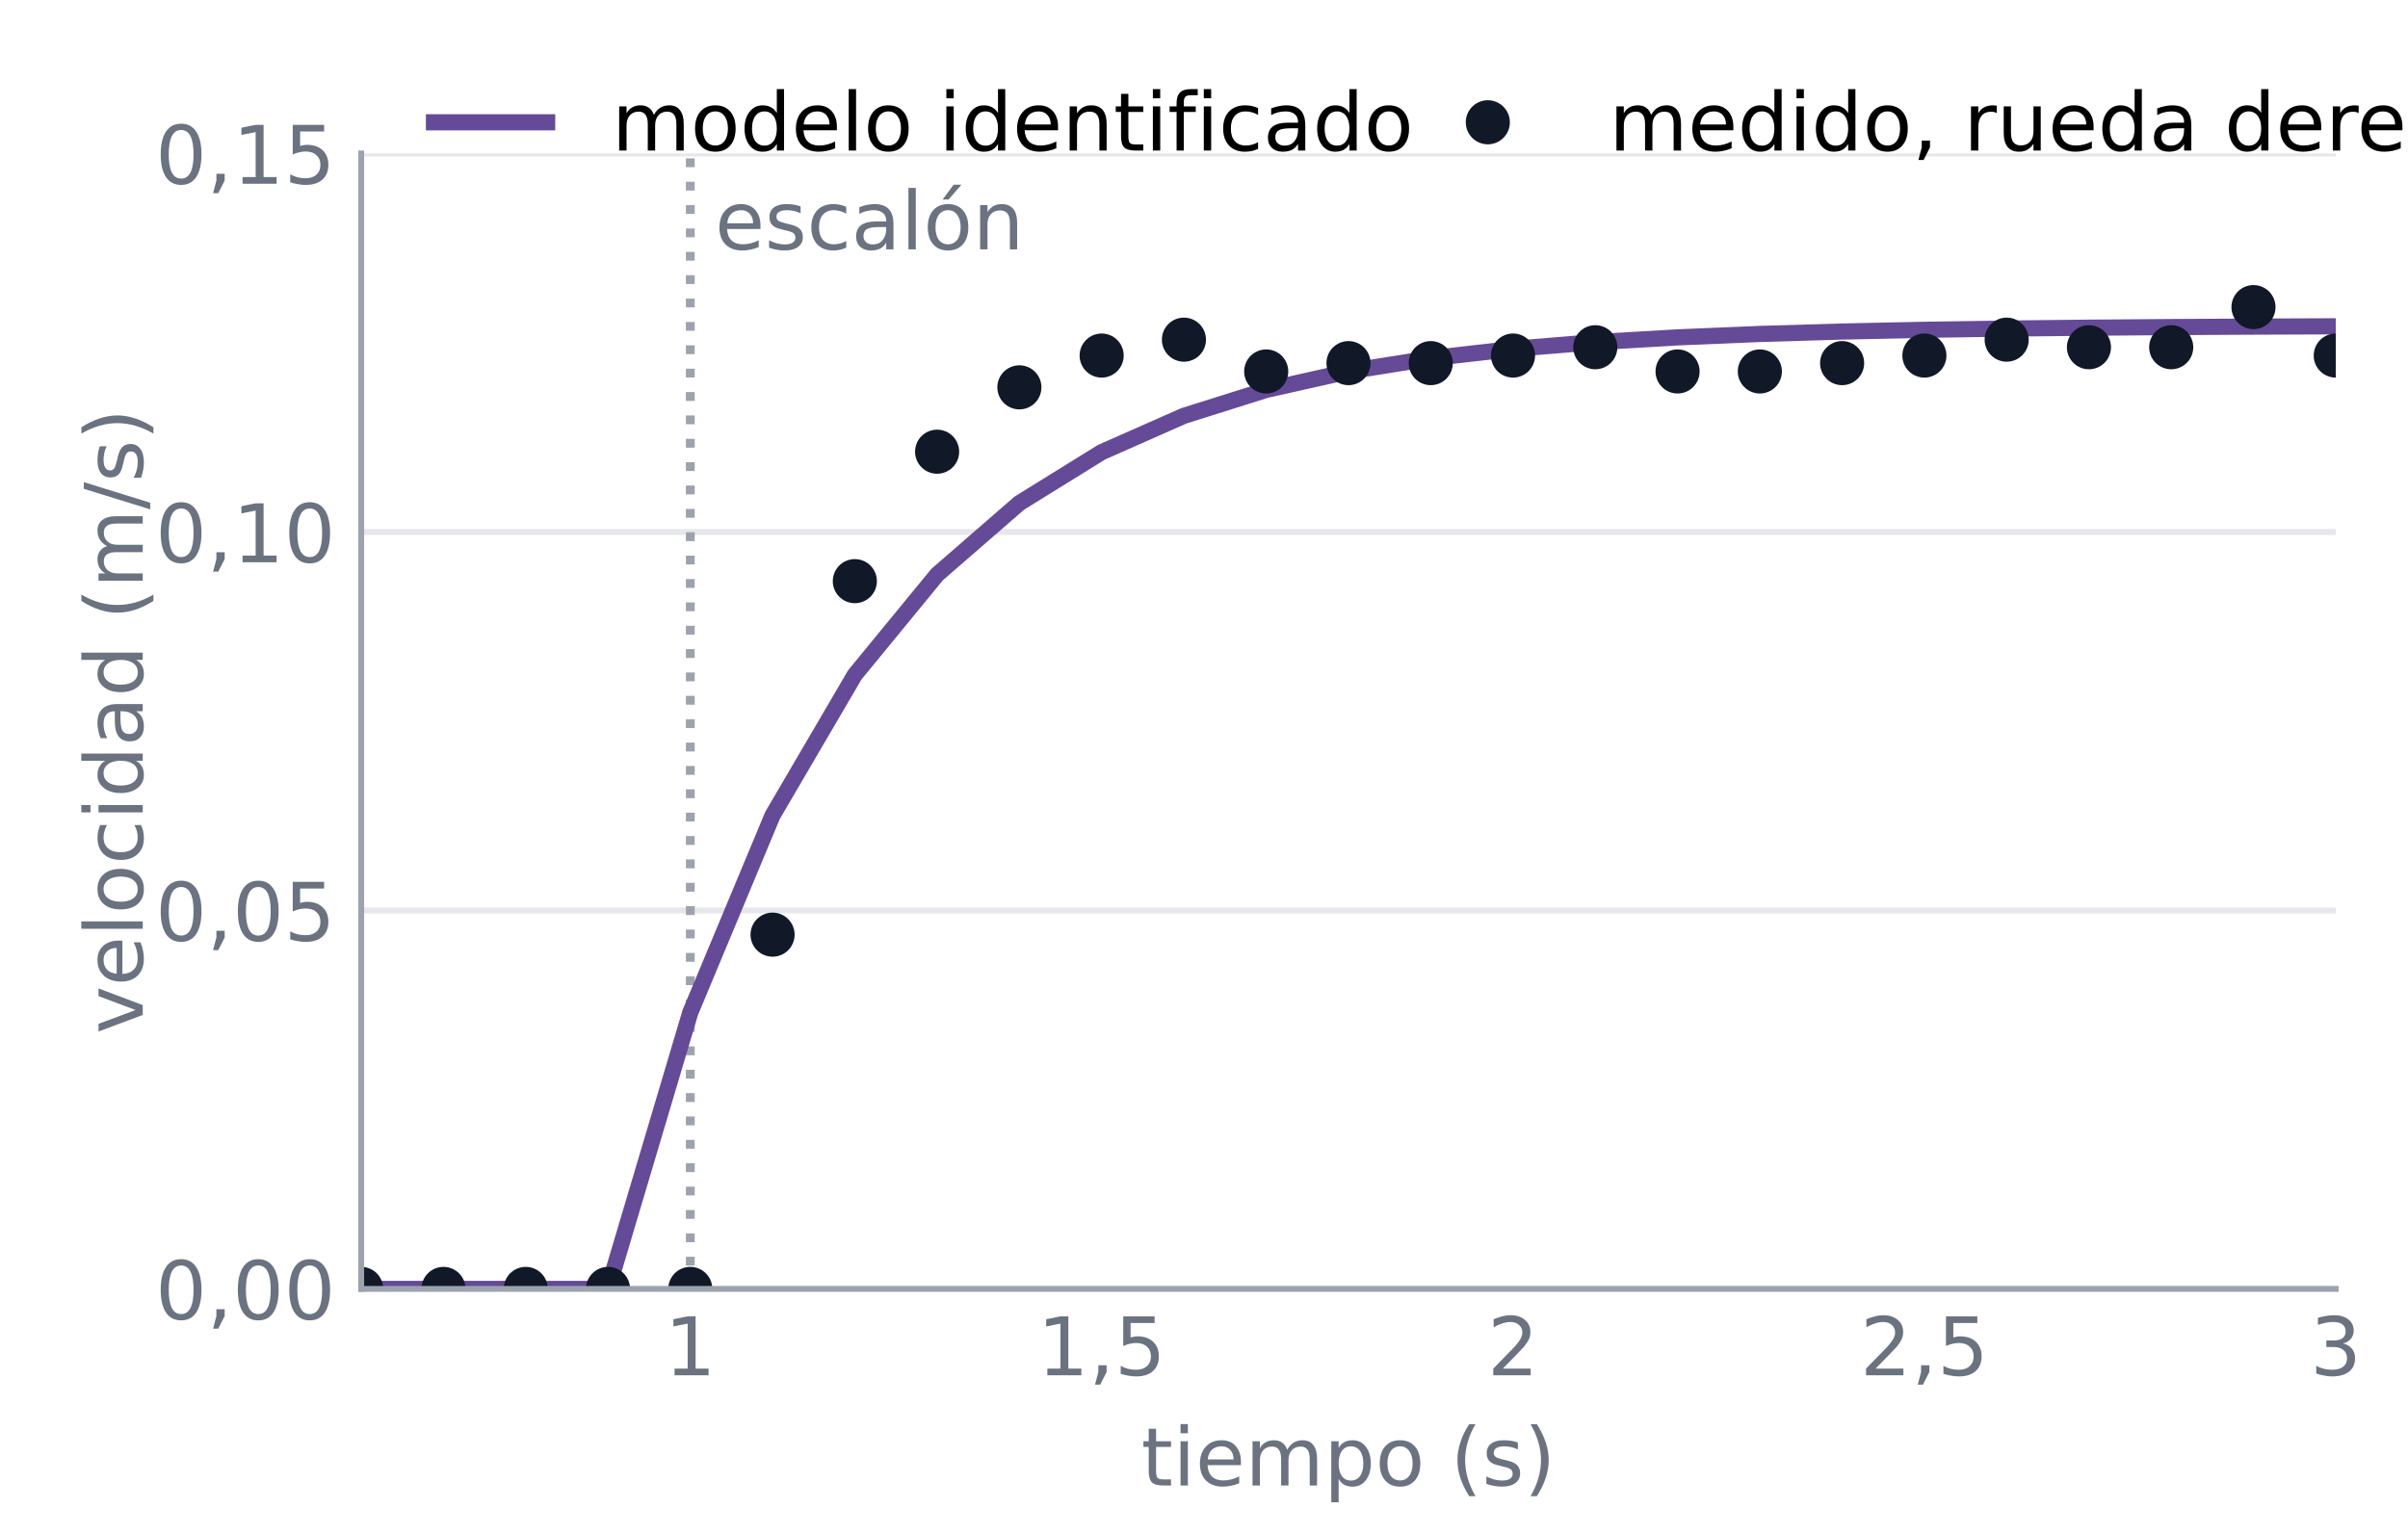
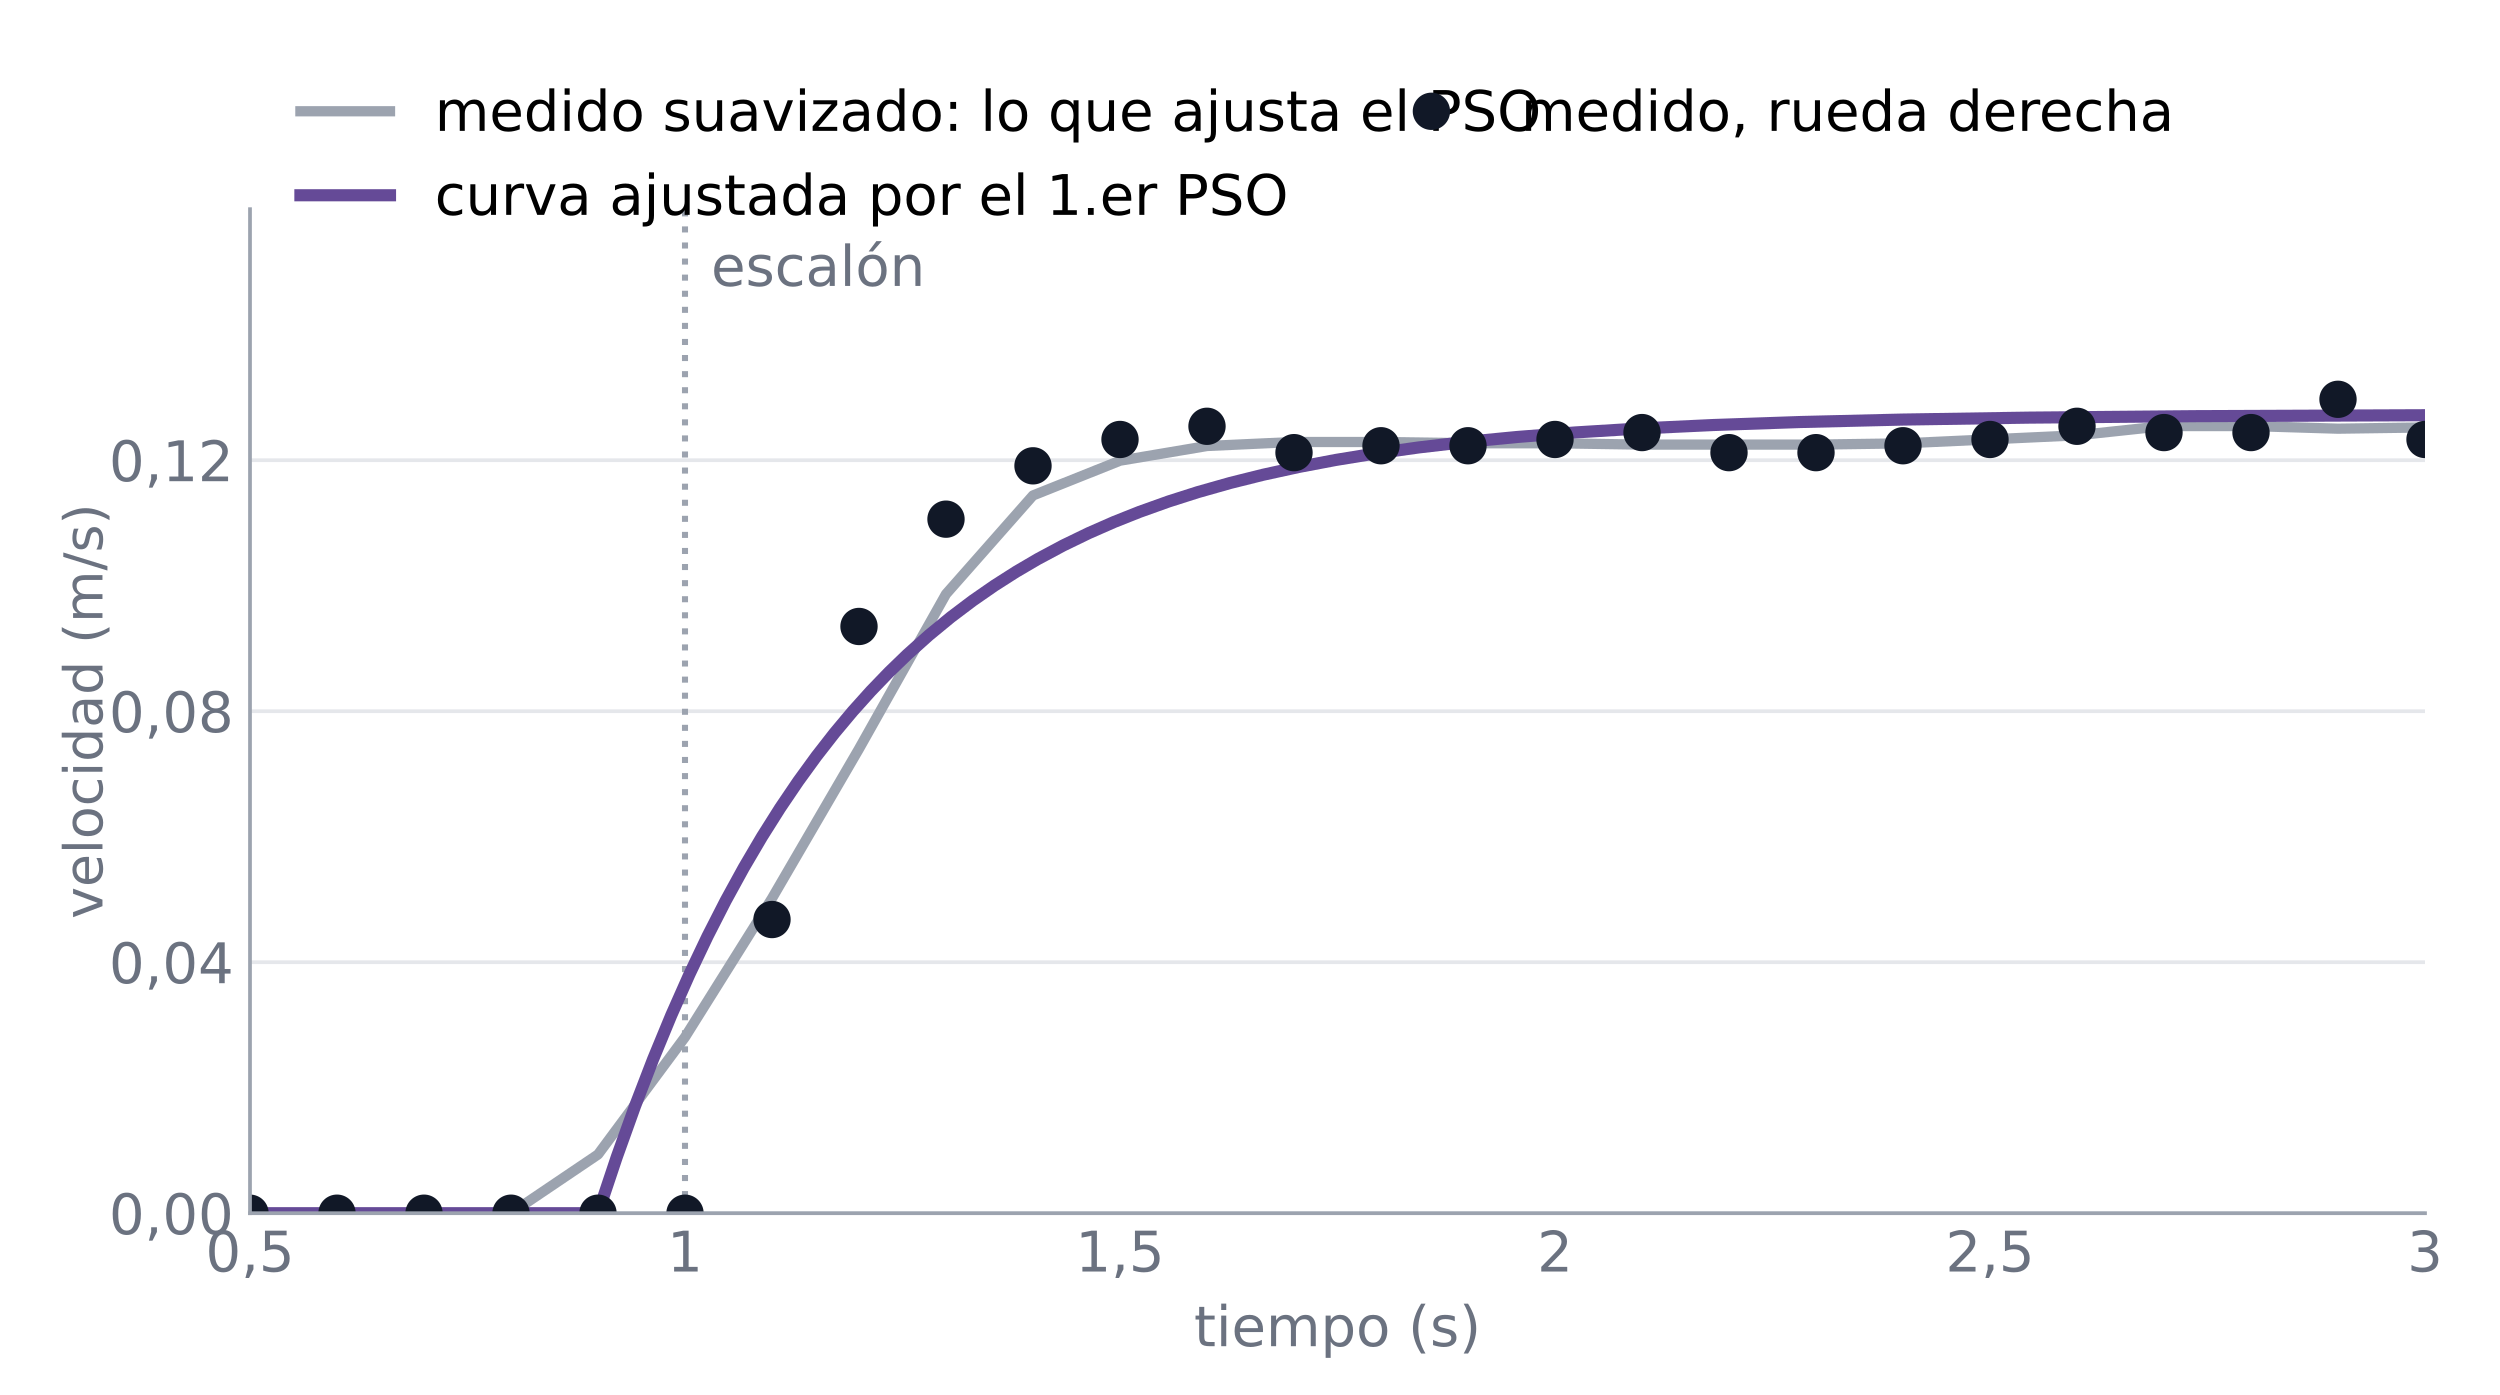
- <svg xmlns="http://www.w3.org/2000/svg" xmlns:xlink="http://www.w3.org/1999/xlink" width="327.6pt" height="208.8pt" viewBox="0 0 327.6 208.8" version="1.1">
+ <svg xmlns="http://www.w3.org/2000/svg" xmlns:xlink="http://www.w3.org/1999/xlink" width="535.68pt" height="298.8pt" viewBox="0 0 535.68 298.8" version="1.1">
  <defs>
    <style type="text/css">*{stroke-linejoin: round; stroke-linecap: butt}</style>
  </defs>
  <g id="figure_1">
    <g id="patch_1">
-       <path d="M 0 208.8 L 327.6 208.8 L 327.6 0 L 0 0 L 0 208.8 z " style="fill: none" />
+       <path d="M 0 298.8 L 535.68 298.8 L 535.68 0 L 0 0 L 0 298.8 z " style="fill: none" />
    </g>
    <g id="axes_1">
      <g id="patch_2">
-         <path d="M 49.14 175.392 L 317.772 175.392 L 317.772 20.88 L 49.14 20.88 L 49.14 175.392 z " style="fill: none" />
+         <path d="M 53.568 259.956 L 519.61 259.956 L 519.61 44.82 L 53.568 44.82 L 53.568 259.956 z " style="fill: none" />
      </g>
      <g id="matplotlib.axis_1">
        <g id="xtick_1">
          <g id="line2d_1" />
          <g id="text_1">
-             <text style="font-size: 11px; font-family: 'Calibri', 'Carlito', 'DejaVu Sans'; text-anchor: middle; fill: #6b7280" x="93.912" y="187.142" transform="rotate(-0 93.912 187.142)">1</text>
+             <text style="font-size: 12px; font-family: 'Calibri', 'Carlito', 'DejaVu Sans'; text-anchor: middle; fill: #6b7280" x="53.568" y="272.456" transform="rotate(-0 53.568 272.456)">0,5</text>
          </g>
        </g>
        <g id="xtick_2">
          <g id="line2d_2" />
          <g id="text_2">
-             <text style="font-size: 11px; font-family: 'Calibri', 'Carlito', 'DejaVu Sans'; text-anchor: middle; fill: #6b7280" x="149.877" y="187.142" transform="rotate(-0 149.877 187.142)">1,5</text>
+             <text style="font-size: 12px; font-family: 'Calibri', 'Carlito', 'DejaVu Sans'; text-anchor: middle; fill: #6b7280" x="146.776" y="272.456" transform="rotate(-0 146.7763 272.456)">1</text>
          </g>
        </g>
        <g id="xtick_3">
          <g id="line2d_3" />
          <g id="text_3">
-             <text style="font-size: 11px; font-family: 'Calibri', 'Carlito', 'DejaVu Sans'; text-anchor: middle; fill: #6b7280" x="205.842" y="187.142" transform="rotate(-0 205.842 187.142)">2</text>
+             <text style="font-size: 12px; font-family: 'Calibri', 'Carlito', 'DejaVu Sans'; text-anchor: middle; fill: #6b7280" x="239.985" y="272.456" transform="rotate(-0 239.9846 272.456)">1,5</text>
          </g>
        </g>
        <g id="xtick_4">
          <g id="line2d_4" />
          <g id="text_4">
-             <text style="font-size: 11px; font-family: 'Calibri', 'Carlito', 'DejaVu Sans'; text-anchor: middle; fill: #6b7280" x="261.807" y="187.142" transform="rotate(-0 261.807 187.142)">2,5</text>
+             <text style="font-size: 12px; font-family: 'Calibri', 'Carlito', 'DejaVu Sans'; text-anchor: middle; fill: #6b7280" x="333.193" y="272.456" transform="rotate(-0 333.193 272.456)">2</text>
          </g>
        </g>
        <g id="xtick_5">
          <g id="line2d_5" />
          <g id="text_5">
-             <text style="font-size: 11px; font-family: 'Calibri', 'Carlito', 'DejaVu Sans'; text-anchor: middle; fill: #6b7280" x="317.772" y="187.142" transform="rotate(-0 317.772 187.142)">3</text>
+             <text style="font-size: 12px; font-family: 'Calibri', 'Carlito', 'DejaVu Sans'; text-anchor: middle; fill: #6b7280" x="426.401" y="272.456" transform="rotate(-0 426.4013 272.456)">2,5</text>
          </g>
        </g>
-         <g id="text_6">
-           <text style="font-size: 11px; font-family: 'Calibri', 'Carlito', 'DejaVu Sans'; text-anchor: middle; fill: #6b7280" x="183.456" y="202.142" transform="rotate(-0 183.456 202.142)">tiempo (s)</text>
+         <g id="xtick_6">
+           <g id="line2d_6" />
+           <g id="text_6">
+             <text style="font-size: 12px; font-family: 'Calibri', 'Carlito', 'DejaVu Sans'; text-anchor: middle; fill: #6b7280" x="519.61" y="272.456" transform="rotate(-0 519.6096 272.456)">3</text>
+           </g>
+         </g>
+         <g id="text_7">
+           <text style="font-size: 12px; font-family: 'Calibri', 'Carlito', 'DejaVu Sans'; text-anchor: middle; fill: #6b7280" x="286.589" y="288.456" transform="rotate(-0 286.5888 288.456)">tiempo (s)</text>
        </g>
      </g>
      <g id="matplotlib.axis_2">
        <g id="ytick_1">
-           <g id="line2d_6">
-             <path d="M 49.14 175.392 L 317.772 175.392 " clip-path="url(#p084974b3fb)" style="fill: none; stroke: #e5e7eb; stroke-width: 0.8; stroke-linecap: square" />
+           <g id="line2d_7">
+             <path d="M 53.568 259.956 L 519.61 259.956 " clip-path="url(#p67582cc355)" style="fill: none; stroke: #e5e7eb; stroke-width: 0.8; stroke-linecap: square" />
          </g>
-           <g id="line2d_7" />
-           <g id="text_7">
-             <text style="font-size: 11px; font-family: 'Calibri', 'Carlito', 'DejaVu Sans'; text-anchor: end; fill: #6b7280" x="45.64" y="179.517" transform="rotate(-0 45.64 179.517)">0,00</text>
+           <g id="line2d_8" />
+           <g id="text_8">
+             <text style="font-size: 12px; font-family: 'Calibri', 'Carlito', 'DejaVu Sans'; text-anchor: end; fill: #6b7280" x="50.068" y="264.456" transform="rotate(-0 50.068 264.456)">0,00</text>
          </g>
        </g>
        <g id="ytick_2">
-           <g id="line2d_8">
-             <path d="M 49.14 123.888 L 317.772 123.888 " clip-path="url(#p084974b3fb)" style="fill: none; stroke: #e5e7eb; stroke-width: 0.8; stroke-linecap: square" />
+           <g id="line2d_9">
+             <path d="M 53.568 206.172 L 519.61 206.172 " clip-path="url(#p67582cc355)" style="fill: none; stroke: #e5e7eb; stroke-width: 0.8; stroke-linecap: square" />
          </g>
-           <g id="line2d_9" />
-           <g id="text_8">
-             <text style="font-size: 11px; font-family: 'Calibri', 'Carlito', 'DejaVu Sans'; text-anchor: end; fill: #6b7280" x="45.64" y="128.013" transform="rotate(-0 45.64 128.013)">0,05</text>
+           <g id="line2d_10" />
+           <g id="text_9">
+             <text style="font-size: 12px; font-family: 'Calibri', 'Carlito', 'DejaVu Sans'; text-anchor: end; fill: #6b7280" x="50.068" y="210.672" transform="rotate(-0 50.068 210.672)">0,04</text>
          </g>
        </g>
        <g id="ytick_3">
-           <g id="line2d_10">
-             <path d="M 49.14 72.384 L 317.772 72.384 " clip-path="url(#p084974b3fb)" style="fill: none; stroke: #e5e7eb; stroke-width: 0.8; stroke-linecap: square" />
+           <g id="line2d_11">
+             <path d="M 53.568 152.388 L 519.61 152.388 " clip-path="url(#p67582cc355)" style="fill: none; stroke: #e5e7eb; stroke-width: 0.8; stroke-linecap: square" />
          </g>
-           <g id="line2d_11" />
-           <g id="text_9">
-             <text style="font-size: 11px; font-family: 'Calibri', 'Carlito', 'DejaVu Sans'; text-anchor: end; fill: #6b7280" x="45.64" y="76.509" transform="rotate(-0 45.64 76.509)">0,10</text>
+           <g id="line2d_12" />
+           <g id="text_10">
+             <text style="font-size: 12px; font-family: 'Calibri', 'Carlito', 'DejaVu Sans'; text-anchor: end; fill: #6b7280" x="50.068" y="156.888" transform="rotate(-0 50.068 156.888)">0,08</text>
          </g>
        </g>
        <g id="ytick_4">
-           <g id="line2d_12">
-             <path d="M 49.14 20.88 L 317.772 20.88 " clip-path="url(#p084974b3fb)" style="fill: none; stroke: #e5e7eb; stroke-width: 0.8; stroke-linecap: square" />
+           <g id="line2d_13">
+             <path d="M 53.568 98.604 L 519.61 98.604 " clip-path="url(#p67582cc355)" style="fill: none; stroke: #e5e7eb; stroke-width: 0.8; stroke-linecap: square" />
          </g>
-           <g id="line2d_13" />
-           <g id="text_10">
-             <text style="font-size: 11px; font-family: 'Calibri', 'Carlito', 'DejaVu Sans'; text-anchor: end; fill: #6b7280" x="45.64" y="25.005" transform="rotate(-0 45.64 25.005)">0,15</text>
+           <g id="line2d_14" />
+           <g id="text_11">
+             <text style="font-size: 12px; font-family: 'Calibri', 'Carlito', 'DejaVu Sans'; text-anchor: end; fill: #6b7280" x="50.068" y="103.104" transform="rotate(-0 50.068 103.104)">0,12</text>
          </g>
        </g>
-         <g id="text_11">
-           <text style="font-size: 11px; font-family: 'Calibri', 'Carlito', 'DejaVu Sans'; text-anchor: middle; fill: #6b7280" x="19.418" y="98.136" transform="rotate(-90 19.41828 98.136)">velocidad (m/s)</text>
+         <g id="text_12">
+           <text style="font-size: 11.5px; font-family: 'Calibri', 'Carlito', 'DejaVu Sans'; text-anchor: middle; fill: #6b7280" x="21.951" y="152.388" transform="rotate(-90 21.95113 152.388)">velocidad (m/s)</text>
        </g>
      </g>
-       <g id="line2d_14">
-         <path d="M 93.912 175.392 L 93.912 20.88 " clip-path="url(#p084974b3fb)" style="fill: none; stroke-dasharray: 1.2,1.98; stroke-dashoffset: 0; stroke: #9ca3af; stroke-width: 1.2" />
-       </g>
      <g id="line2d_15">
-         <path d="M 49.14 175.392 L 60.333 175.392 L 71.526 175.392 L 82.719 175.392 L 93.912 137.774 L 105.105 110.95 L 116.298 91.824 L 127.491 78.185 L 138.684 68.46 L 149.877 61.526 L 161.07 56.581 L 172.263 53.055 L 183.456 50.541 L 194.649 48.749 L 205.842 47.47 L 217.035 46.559 L 228.228 45.909 L 239.421 45.445 L 250.614 45.115 L 261.807 44.879 L 273 44.711 L 284.193 44.591 L 295.386 44.506 L 306.579 44.445 L 317.772 44.402 " clip-path="url(#p084974b3fb)" style="fill: none; stroke: #654a97; stroke-width: 2.2; stroke-linecap: square" />
+         <path d="M 146.776 259.956 L 146.776 44.82 " clip-path="url(#p67582cc355)" style="fill: none; stroke-dasharray: 1.3,2.145; stroke-dashoffset: 0; stroke: #9ca3af; stroke-width: 1.3" />
      </g>
      <g id="line2d_16">
+         <path d="M 53.568 259.956 L 72.21 259.956 L 90.851 259.956 L 109.493 259.956 L 128.135 247.371 L 146.776 222.227 L 165.418 192.484 L 184.06 160.456 L 202.701 127.298 L 221.343 106.161 L 239.985 98.712 L 258.626 95.565 L 277.268 94.705 L 295.91 94.705 L 314.551 94.974 L 333.193 94.974 L 351.835 95.269 L 370.476 95.269 L 389.118 95.269 L 407.76 95 L 426.401 94.14 L 445.043 93.279 L 463.685 91.289 L 482.326 91.289 L 500.968 91.854 L 519.61 91.585 " clip-path="url(#p67582cc355)" style="fill: none; stroke: #9ca3af; stroke-width: 2.2; stroke-linecap: square" />
+       </g>
+       <g id="line2d_17">
+         <path d="M 53.568 259.956 L 127.481 259.956 L 128.259 259.57 L 132.149 247.935 L 136.039 237.093 L 139.93 226.99 L 143.82 217.576 L 147.71 208.803 L 151.6 200.627 L 155.49 193.009 L 159.38 185.91 L 163.271 179.295 L 167.161 173.13 L 171.051 167.386 L 174.941 162.033 L 178.831 157.044 L 182.721 152.396 L 186.612 148.064 L 190.502 144.028 L 194.392 140.267 L 199.06 136.09 L 203.728 132.252 L 208.397 128.726 L 213.065 125.486 L 217.733 122.509 L 222.401 119.774 L 227.847 116.863 L 233.294 114.226 L 238.74 111.836 L 244.186 109.672 L 250.41 107.446 L 256.635 105.458 L 263.637 103.474 L 270.639 101.727 L 278.419 100.029 L 286.2 98.555 L 294.758 97.156 L 304.095 95.859 L 314.209 94.68 L 325.101 93.631 L 337.55 92.66 L 351.555 91.8 L 367.115 91.07 L 385.788 90.426 L 407.573 89.904 L 434.804 89.485 L 470.594 89.172 L 519.61 88.97 L 519.61 88.97 " clip-path="url(#p67582cc355)" style="fill: none; stroke: #654a97; stroke-width: 2.6; stroke-linecap: square" />
+       </g>
+       <g id="line2d_18">
        <defs>
-           <path id="m6806cb09cd" d="M 0 2.5 C 0.663 2.5 1.299 2.237 1.768 1.768 C 2.237 1.299 2.5 0.663 2.5 0 C 2.5 -0.663 2.237 -1.299 1.768 -1.768 C 1.299 -2.237 0.663 -2.5 0 -2.5 C -0.663 -2.5 -1.299 -2.237 -1.768 -1.768 C -2.237 -1.299 -2.5 -0.663 -2.5 0 C -2.5 0.663 -2.237 1.299 -1.768 1.768 C -1.299 2.237 -0.663 2.5 0 2.5 z " style="stroke: #111827" />
+           <path id="mce66b8cebf" d="M 0 3.5 C 0.928 3.5 1.819 3.131 2.475 2.475 C 3.131 1.819 3.5 0.928 3.5 0 C 3.5 -0.928 3.131 -1.819 2.475 -2.475 C 1.819 -3.131 0.928 -3.5 0 -3.5 C -0.928 -3.5 -1.819 -3.131 -2.475 -2.475 C -3.131 -1.819 -3.5 -0.928 -3.5 0 C -3.5 0.928 -3.131 1.819 -2.475 2.475 C -1.819 3.131 -0.928 3.5 0 3.5 z " style="stroke: #111827" />
        </defs>
-         <g clip-path="url(#p084974b3fb)">
-           <use xlink:href="#m6806cb09cd" x="49.14" y="175.392" style="fill: #111827; stroke: #111827" />
-           <use xlink:href="#m6806cb09cd" x="60.333" y="175.392" style="fill: #111827; stroke: #111827" />
-           <use xlink:href="#m6806cb09cd" x="71.526" y="175.392" style="fill: #111827; stroke: #111827" />
-           <use xlink:href="#m6806cb09cd" x="82.719" y="175.392" style="fill: #111827; stroke: #111827" />
-           <use xlink:href="#m6806cb09cd" x="93.912" y="175.392" style="fill: #111827; stroke: #111827" />
-           <use xlink:href="#m6806cb09cd" x="105.105" y="127.184" style="fill: #111827; stroke: #111827" />
-           <use xlink:href="#m6806cb09cd" x="116.298" y="79.08" style="fill: #111827; stroke: #111827" />
-           <use xlink:href="#m6806cb09cd" x="127.491" y="61.465" style="fill: #111827; stroke: #111827" />
-           <use xlink:href="#m6806cb09cd" x="138.684" y="52.709" style="fill: #111827; stroke: #111827" />
-           <use xlink:href="#m6806cb09cd" x="149.877" y="48.383" style="fill: #111827; stroke: #111827" />
-           <use xlink:href="#m6806cb09cd" x="161.07" y="46.22" style="fill: #111827; stroke: #111827" />
-           <use xlink:href="#m6806cb09cd" x="172.263" y="50.546" style="fill: #111827; stroke: #111827" />
-           <use xlink:href="#m6806cb09cd" x="183.456" y="49.413" style="fill: #111827; stroke: #111827" />
-           <use xlink:href="#m6806cb09cd" x="194.649" y="49.413" style="fill: #111827; stroke: #111827" />
-           <use xlink:href="#m6806cb09cd" x="205.842" y="48.383" style="fill: #111827; stroke: #111827" />
-           <use xlink:href="#m6806cb09cd" x="217.035" y="47.25" style="fill: #111827; stroke: #111827" />
-           <use xlink:href="#m6806cb09cd" x="228.228" y="50.546" style="fill: #111827; stroke: #111827" />
-           <use xlink:href="#m6806cb09cd" x="239.421" y="50.546" style="fill: #111827; stroke: #111827" />
-           <use xlink:href="#m6806cb09cd" x="250.614" y="49.413" style="fill: #111827; stroke: #111827" />
-           <use xlink:href="#m6806cb09cd" x="261.807" y="48.383" style="fill: #111827; stroke: #111827" />
-           <use xlink:href="#m6806cb09cd" x="273" y="46.22" style="fill: #111827; stroke: #111827" />
-           <use xlink:href="#m6806cb09cd" x="284.193" y="47.25" style="fill: #111827; stroke: #111827" />
-           <use xlink:href="#m6806cb09cd" x="295.386" y="47.25" style="fill: #111827; stroke: #111827" />
-           <use xlink:href="#m6806cb09cd" x="306.579" y="41.791" style="fill: #111827; stroke: #111827" />
-           <use xlink:href="#m6806cb09cd" x="317.772" y="48.383" style="fill: #111827; stroke: #111827" />
+         <g clip-path="url(#p67582cc355)">
+           <use xlink:href="#mce66b8cebf" x="53.568" y="259.956" style="fill: #111827; stroke: #111827" />
+           <use xlink:href="#mce66b8cebf" x="72.21" y="259.956" style="fill: #111827; stroke: #111827" />
+           <use xlink:href="#mce66b8cebf" x="90.851" y="259.956" style="fill: #111827; stroke: #111827" />
+           <use xlink:href="#mce66b8cebf" x="109.493" y="259.956" style="fill: #111827; stroke: #111827" />
+           <use xlink:href="#mce66b8cebf" x="128.135" y="259.956" style="fill: #111827; stroke: #111827" />
+           <use xlink:href="#mce66b8cebf" x="146.776" y="259.956" style="fill: #111827; stroke: #111827" />
+           <use xlink:href="#mce66b8cebf" x="165.418" y="197.029" style="fill: #111827; stroke: #111827" />
+           <use xlink:href="#mce66b8cebf" x="184.06" y="134.236" style="fill: #111827; stroke: #111827" />
+           <use xlink:href="#mce66b8cebf" x="202.701" y="111.243" style="fill: #111827; stroke: #111827" />
+           <use xlink:href="#mce66b8cebf" x="221.343" y="99.814" style="fill: #111827; stroke: #111827" />
+           <use xlink:href="#mce66b8cebf" x="239.985" y="94.167" style="fill: #111827; stroke: #111827" />
+           <use xlink:href="#mce66b8cebf" x="258.626" y="91.343" style="fill: #111827; stroke: #111827" />
+           <use xlink:href="#mce66b8cebf" x="277.268" y="96.99" style="fill: #111827; stroke: #111827" />
+           <use xlink:href="#mce66b8cebf" x="295.91" y="95.511" style="fill: #111827; stroke: #111827" />
+           <use xlink:href="#mce66b8cebf" x="314.551" y="95.511" style="fill: #111827; stroke: #111827" />
+           <use xlink:href="#mce66b8cebf" x="333.193" y="94.167" style="fill: #111827; stroke: #111827" />
+           <use xlink:href="#mce66b8cebf" x="351.835" y="92.688" style="fill: #111827; stroke: #111827" />
+           <use xlink:href="#mce66b8cebf" x="370.476" y="96.99" style="fill: #111827; stroke: #111827" />
+           <use xlink:href="#mce66b8cebf" x="389.118" y="96.99" style="fill: #111827; stroke: #111827" />
+           <use xlink:href="#mce66b8cebf" x="407.76" y="95.511" style="fill: #111827; stroke: #111827" />
+           <use xlink:href="#mce66b8cebf" x="426.401" y="94.167" style="fill: #111827; stroke: #111827" />
+           <use xlink:href="#mce66b8cebf" x="445.043" y="91.343" style="fill: #111827; stroke: #111827" />
+           <use xlink:href="#mce66b8cebf" x="463.685" y="92.688" style="fill: #111827; stroke: #111827" />
+           <use xlink:href="#mce66b8cebf" x="482.326" y="92.688" style="fill: #111827; stroke: #111827" />
+           <use xlink:href="#mce66b8cebf" x="500.968" y="85.561" style="fill: #111827; stroke: #111827" />
+           <use xlink:href="#mce66b8cebf" x="519.61" y="94.167" style="fill: #111827; stroke: #111827" />
        </g>
      </g>
      <g id="patch_3">
-         <path d="M 49.14 175.392 L 49.14 20.88 " style="fill: none; stroke: #9ca3af; stroke-width: 0.8; stroke-linejoin: miter; stroke-linecap: square" />
+         <path d="M 53.568 259.956 L 53.568 44.82 " style="fill: none; stroke: #9ca3af; stroke-width: 0.8; stroke-linejoin: miter; stroke-linecap: square" />
      </g>
      <g id="patch_4">
-         <path d="M 49.14 175.392 L 317.772 175.392 " style="fill: none; stroke: #9ca3af; stroke-width: 0.8; stroke-linejoin: miter; stroke-linecap: square" />
+         <path d="M 53.568 259.956 L 519.61 259.956 " style="fill: none; stroke: #9ca3af; stroke-width: 0.8; stroke-linejoin: miter; stroke-linecap: square" />
      </g>
-       <g id="text_12">
-         <text style="font-size: 11px; font-family: 'Calibri', 'Carlito', 'DejaVu Sans'; text-anchor: start; fill: #6b7280" x="97.27" y="33.931" transform="rotate(-0 97.2699 33.9308)">escalón</text>
+       <g id="text_13">
+         <text style="font-size: 12px; font-family: 'Calibri', 'Carlito', 'DejaVu Sans'; text-anchor: start; fill: #6b7280" x="152.369" y="61.266" transform="rotate(-0 152.3688 61.266)">escalón</text>
      </g>
      <g id="legend_1">
-         <g id="line2d_17">
-           <path d="M 59.04 16.639 L 66.74 16.639 L 74.44 16.639 " style="fill: none; stroke: #654a97; stroke-width: 2.2; stroke-linecap: square" />
+         <g id="line2d_19">
+           <path d="M 64.368 23.847 L 73.968 23.847 L 83.568 23.847 " style="fill: none; stroke: #9ca3af; stroke-width: 2.2; stroke-linecap: square" />
        </g>
-         <g id="text_13">
-           <text style="font-size: 11px; font-family: 'Calibri', 'Carlito', 'DejaVu Sans'; text-anchor: start" x="83.24" y="20.489" transform="rotate(-0 83.24 20.48856)">modelo identificado</text>
+         <g id="text_14">
+           <text style="font-size: 12px; font-family: 'Calibri', 'Carlito', 'DejaVu Sans'; text-anchor: start" x="93.168" y="28.047" transform="rotate(-0 93.168 28.04688)">medido suavizado: lo que ajusta el PSO</text>
        </g>
-         <g id="line2d_18">
+         <g id="line2d_20">
+           <path d="M 64.368 41.847 L 73.968 41.847 L 83.568 41.847 " style="fill: none; stroke: #654a97; stroke-width: 2.6; stroke-linecap: square" />
+         </g>
+         <g id="text_15">
+           <text style="font-size: 12px; font-family: 'Calibri', 'Carlito', 'DejaVu Sans'; text-anchor: start" x="93.168" y="46.047" transform="rotate(-0 93.168 46.04688)">curva ajustada por el 1.er PSO</text>
+         </g>
+         <g id="line2d_21">
          <g>
-             <use xlink:href="#m6806cb09cd" x="202.413" y="16.639" style="fill: #111827; stroke: #111827" />
+             <use xlink:href="#mce66b8cebf" x="306.71" y="23.847" style="fill: #111827; stroke: #111827" />
          </g>
        </g>
-         <g id="text_14">
-           <text style="font-size: 11px; font-family: 'Calibri', 'Carlito', 'DejaVu Sans'; text-anchor: start" x="218.913" y="20.489" transform="rotate(-0 218.913 20.48856)">medido, rueda derecha</text>
+         <g id="text_16">
+           <text style="font-size: 12px; font-family: 'Calibri', 'Carlito', 'DejaVu Sans'; text-anchor: start" x="325.91" y="28.047" transform="rotate(-0 325.9099 28.04688)">medido, rueda derecha</text>
        </g>
      </g>
    </g>
  </g>
  <defs>
-     <clipPath id="p084974b3fb">
-       <rect x="49.14" y="20.88" width="268.632" height="154.512" />
+     <clipPath id="p67582cc355">
+       <rect x="53.568" y="44.82" width="466.042" height="215.136" />
    </clipPath>
  </defs>
</svg>
